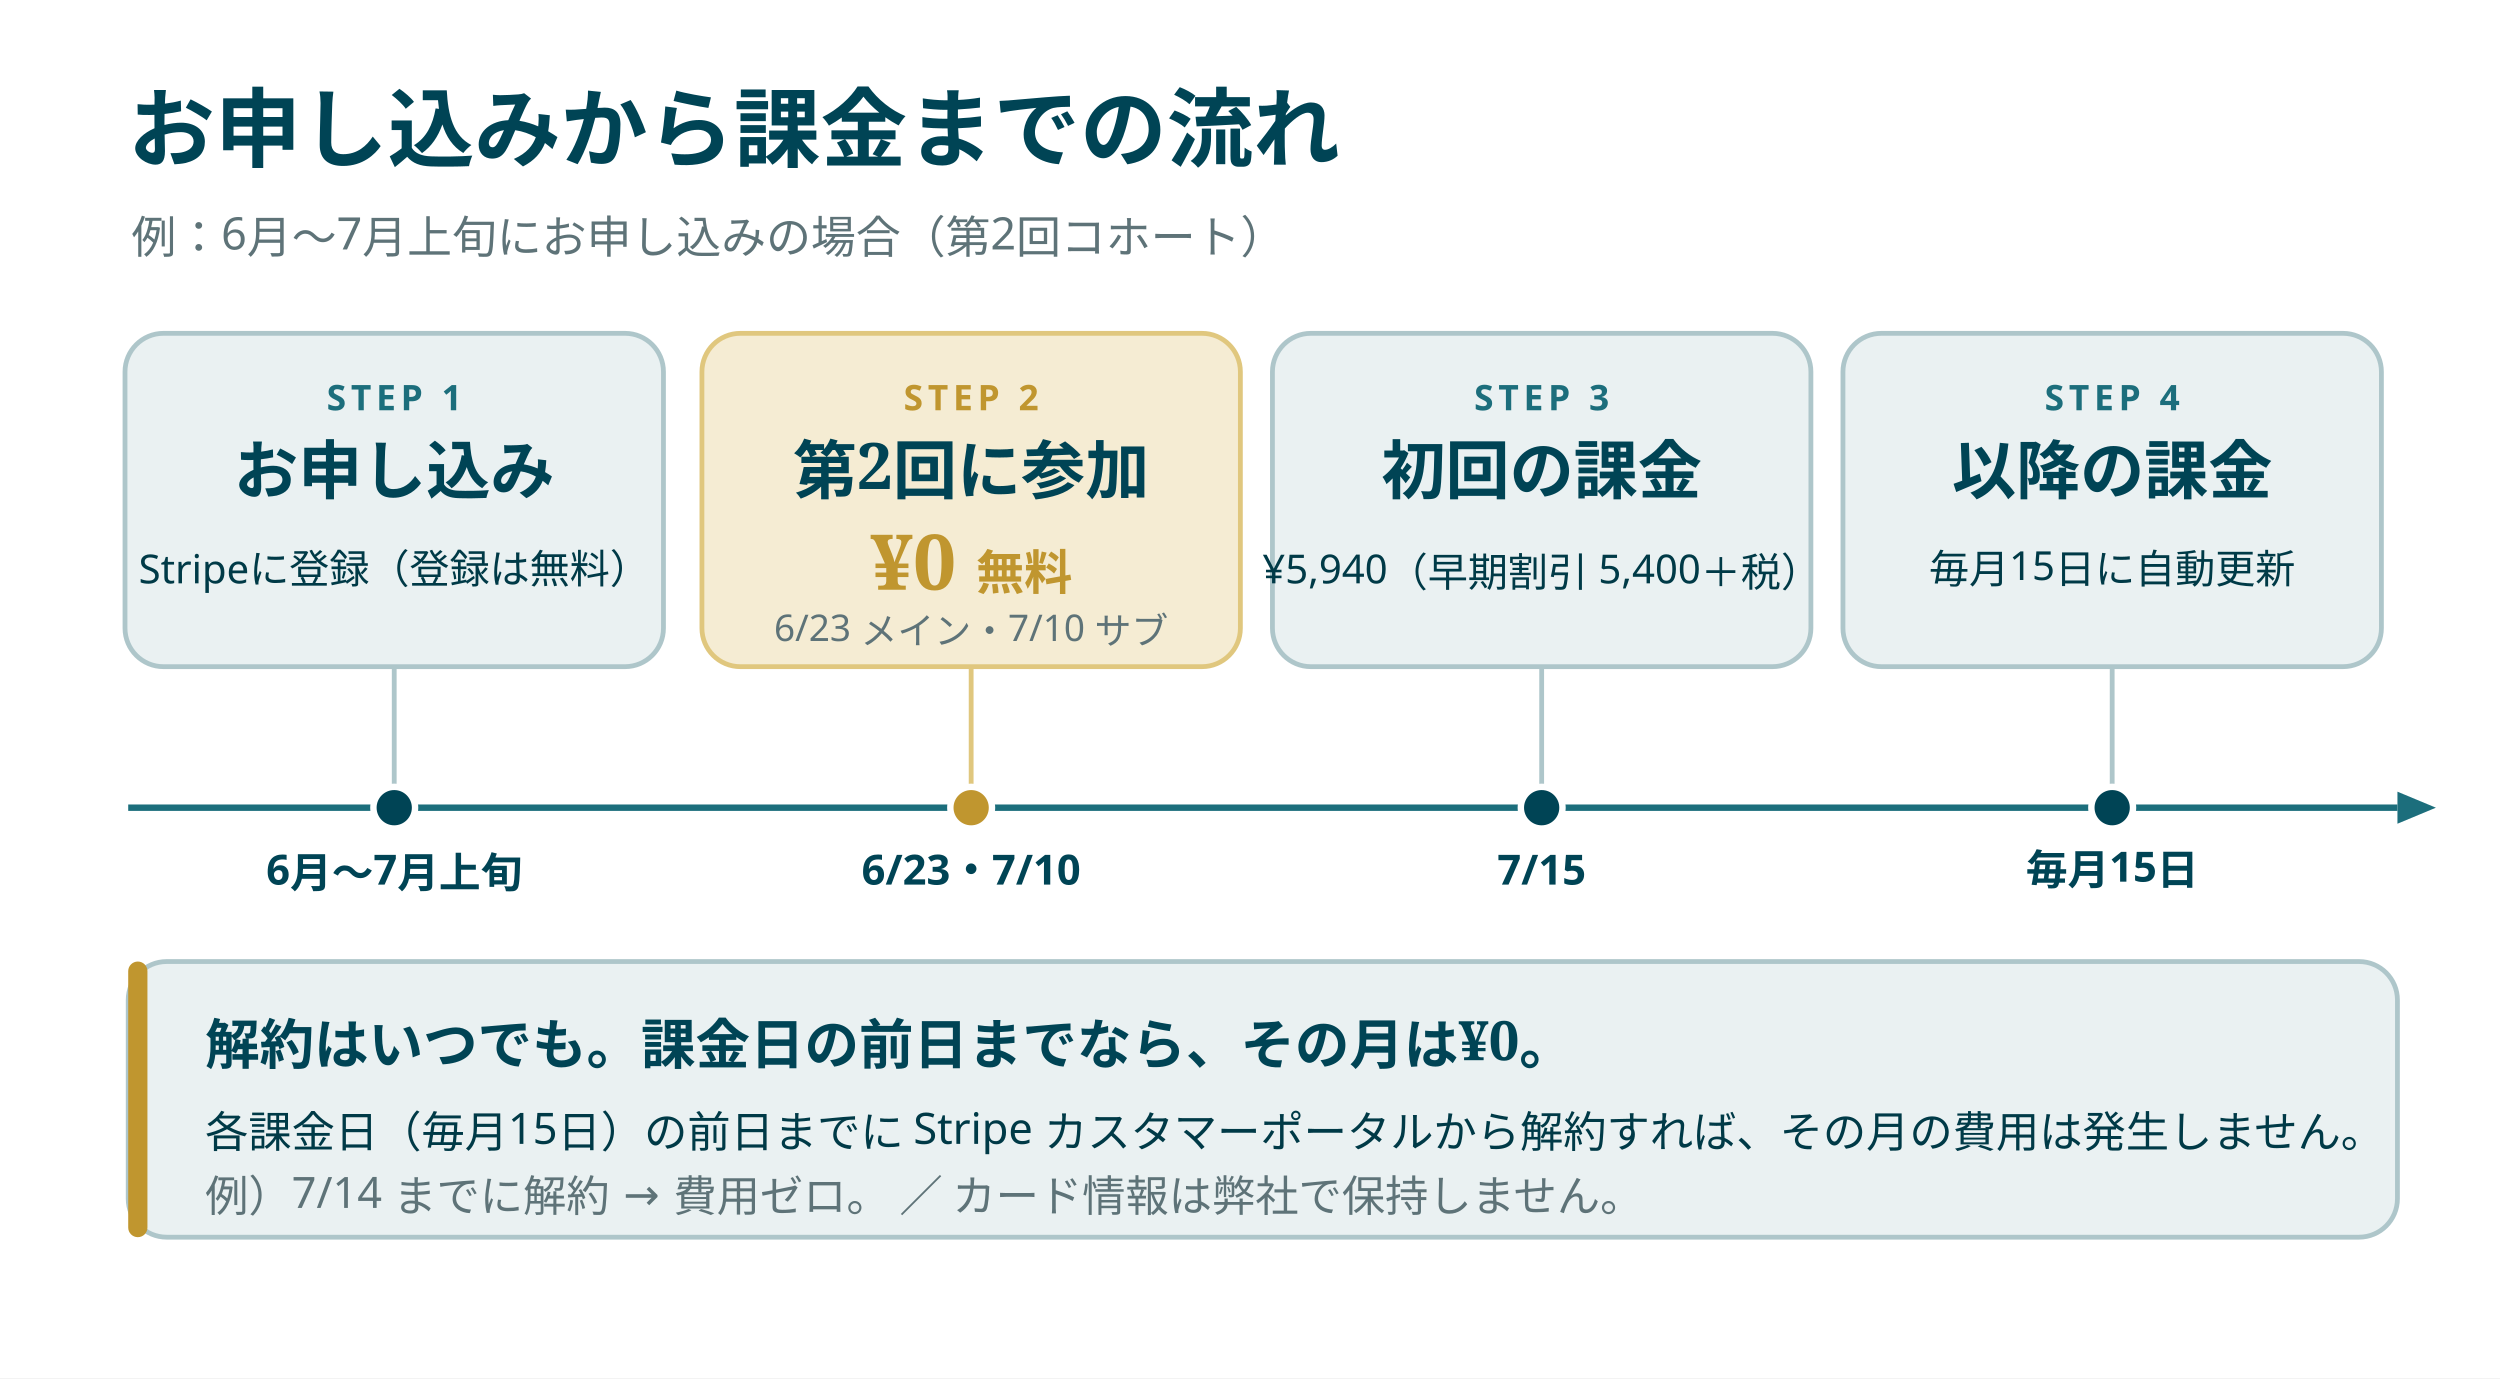
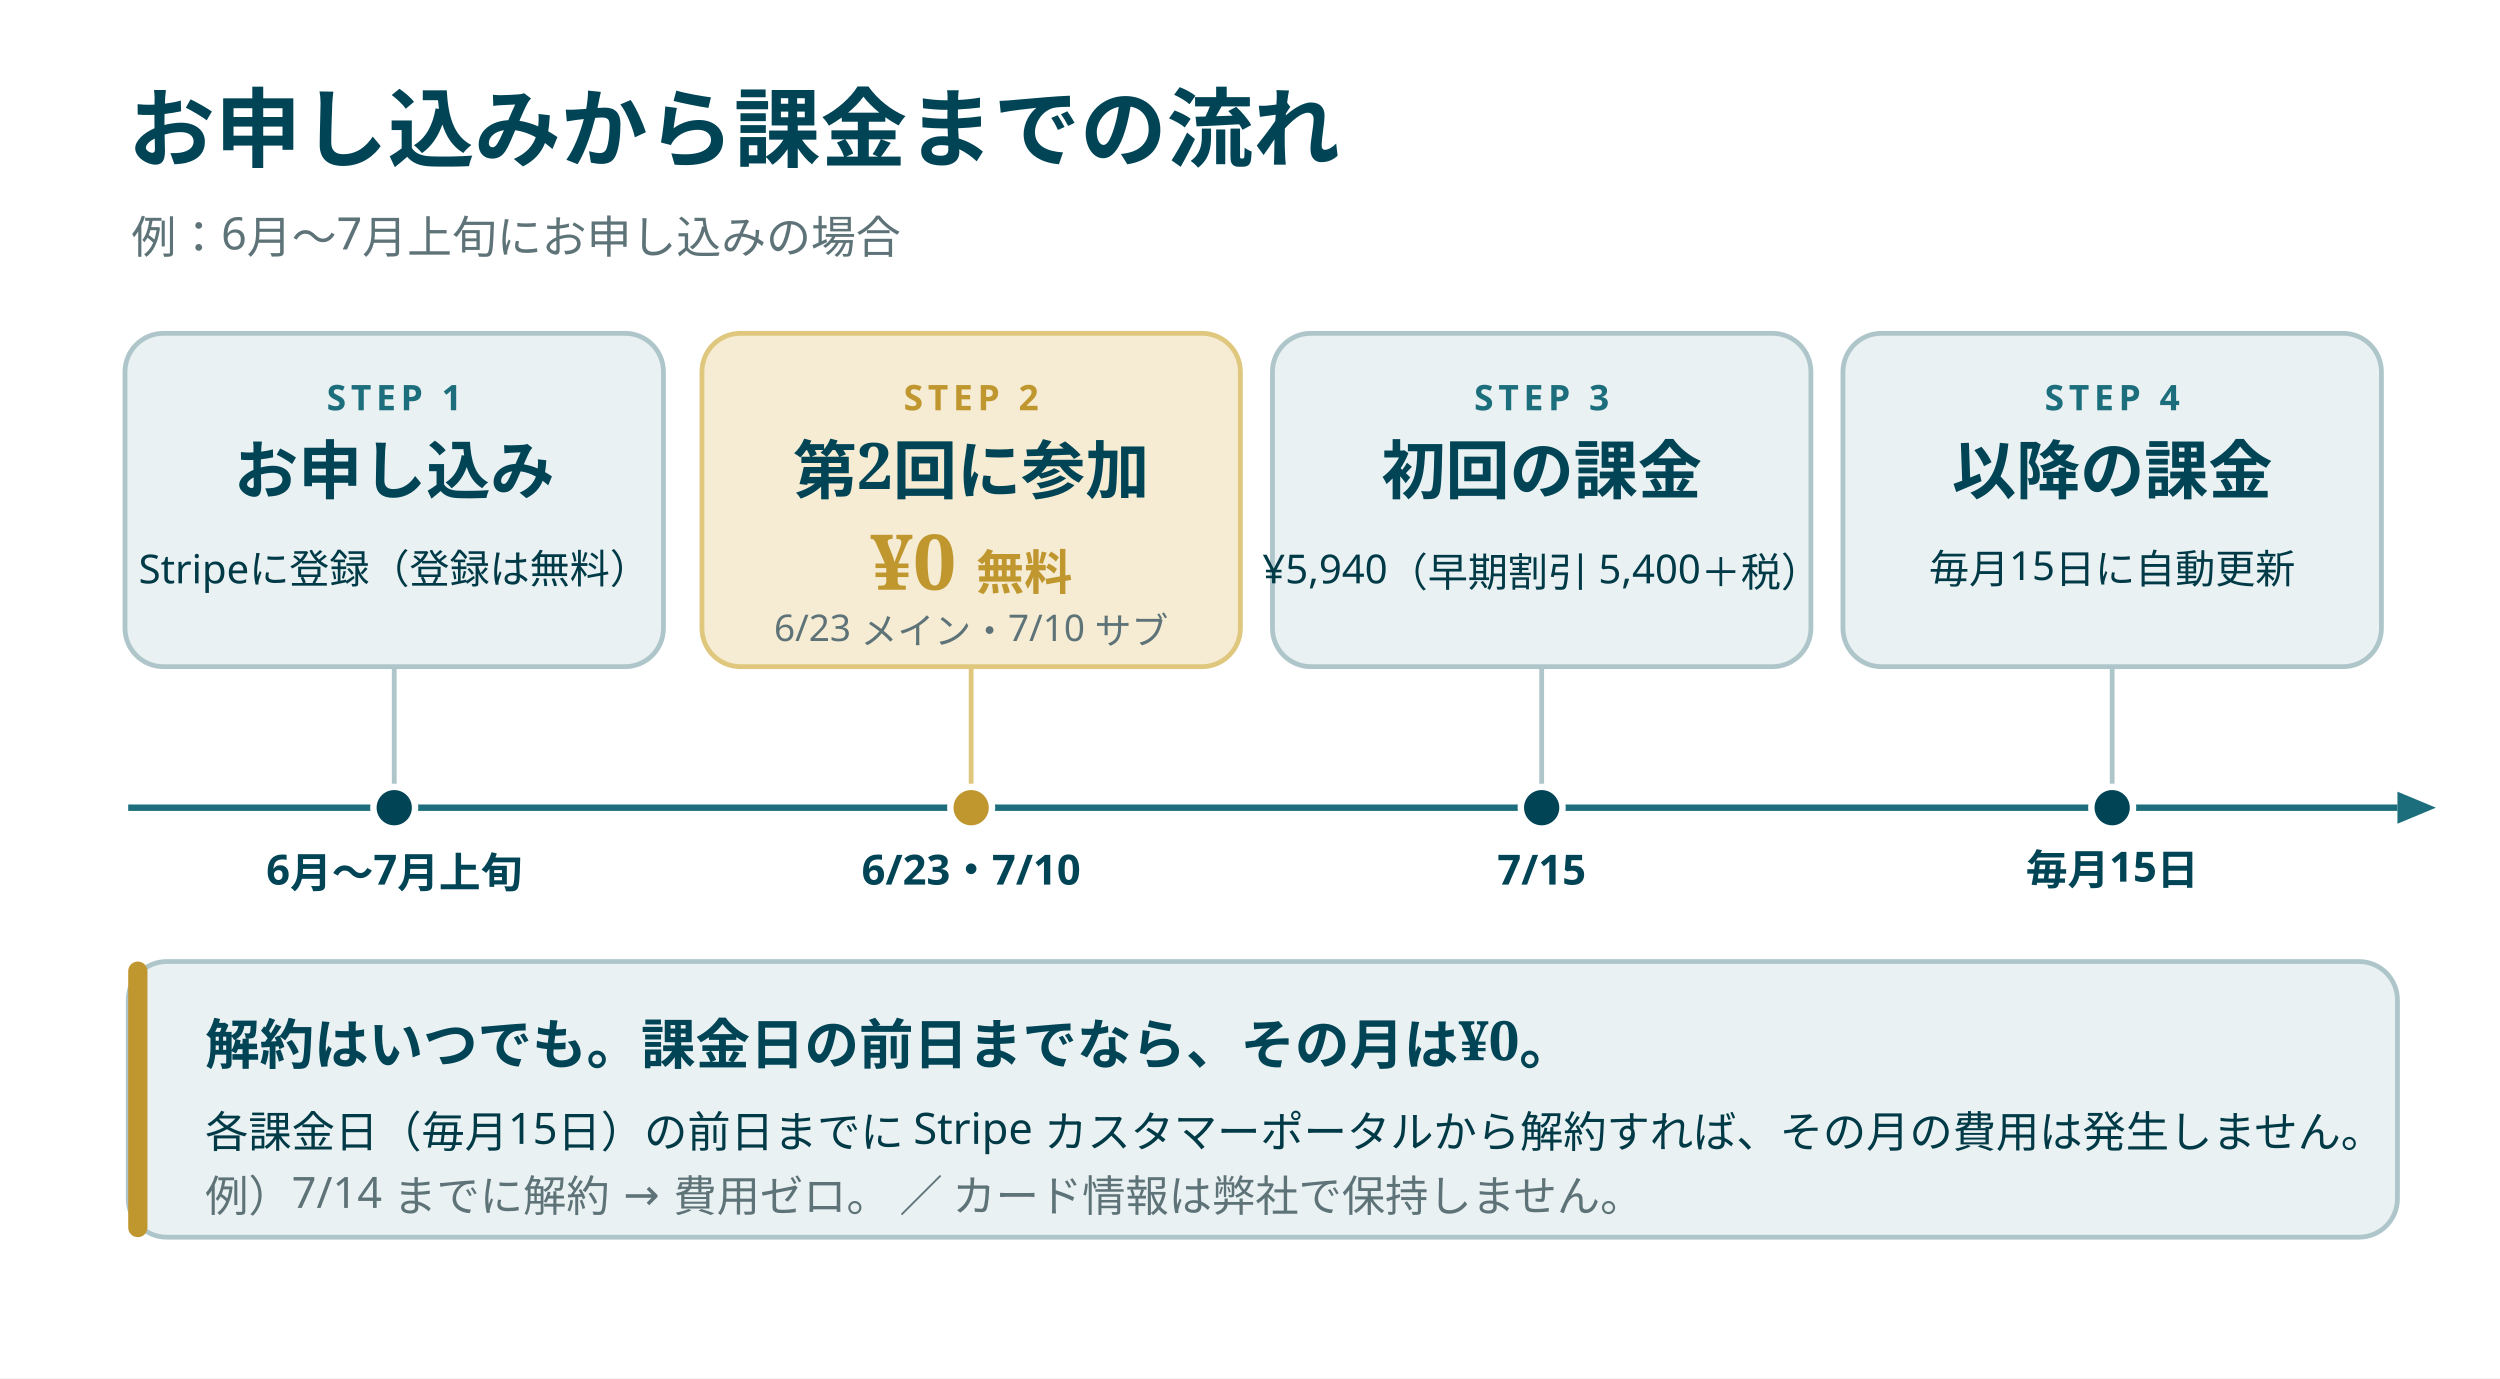
<svg xmlns="http://www.w3.org/2000/svg" viewBox="0 0 780 430" font-family="'Noto Sans JP', sans-serif">
  <rect x="0" y="0" width="780" height="430" fill="#FFFFFF" />
  <text x="40" y="50" font-family="'Noto Serif JP', serif" font-size="27" font-weight="700" fill="#004455">お申し込みから課金までの流れ</text>
-   <text x="41" y="79" font-size="14" fill="#5E7378">例：6月〜7月上旬にお申し込みの場合（第2回コホート）</text>
+   <text x="41" y="79" font-size="14" fill="#5E7378">例：6月〜7月上旬にお申し込みの場合</text>
  <rect x="39" y="104" width="168" height="104" rx="12" fill="#EAF1F2" stroke="#AEC6CA" stroke-width="1.5" />
  <text x="123" y="128" text-anchor="middle" font-size="11" letter-spacing="1.5" font-weight="700" fill="#1C6E7C">STEP 1</text>
  <text x="123" y="154" text-anchor="middle" font-family="'Noto Serif JP', serif" font-size="20" font-weight="700" fill="#004455">お申し込み</text>
  <text x="123" y="182" text-anchor="middle" font-size="12.5" fill="#003A47">Stripeに登録（登録は無料）</text>
  <line x1="123" y1="208" x2="123" y2="252" stroke="#AEC6CA" stroke-width="1.5" />
  <rect x="219" y="104" width="168" height="104" rx="12" fill="#F5ECD3" stroke="#E0C77E" stroke-width="1.5" />
  <text x="303" y="128" text-anchor="middle" font-size="11" letter-spacing="1.5" font-weight="700" fill="#C0962F">STEP 2</text>
  <text x="303" y="154" text-anchor="middle" font-family="'Noto Serif JP', serif" font-size="20" font-weight="700" fill="#004455">第2回に参加</text>
  <text x="303" y="184" text-anchor="middle" font-family="'Noto Serif JP', serif" font-size="24" font-weight="700" fill="#C0962F">¥0 <tspan font-size="15">無料</tspan>
  </text>
  <line x1="303" y1="208" x2="303" y2="252" stroke="#E0C77E" stroke-width="1.5" />
  <rect x="397" y="104" width="168" height="104" rx="12" fill="#EAF1F2" stroke="#AEC6CA" stroke-width="1.5" />
  <text x="481" y="128" text-anchor="middle" font-size="11" letter-spacing="1.5" font-weight="700" fill="#1C6E7C">STEP 3</text>
  <text x="481" y="154" text-anchor="middle" font-family="'Noto Serif JP', serif" font-size="20" font-weight="700" fill="#004455">初回の課金</text>
  <text x="481" y="182" text-anchor="middle" font-size="12.5" fill="#003A47">¥5,940（早期割引 5,400＋税）</text>
  <line x1="481" y1="208" x2="481" y2="252" stroke="#AEC6CA" stroke-width="1.5" />
  <rect x="575" y="104" width="168" height="104" rx="12" fill="#EAF1F2" stroke="#AEC6CA" stroke-width="1.5" />
  <text x="659" y="128" text-anchor="middle" font-size="11" letter-spacing="1.5" font-weight="700" fill="#1C6E7C">STEP 4</text>
  <text x="659" y="154" text-anchor="middle" font-family="'Noto Serif JP', serif" font-size="20" font-weight="700" fill="#004455">以降の課金</text>
  <text x="659" y="182" text-anchor="middle" font-size="12.5" fill="#003A47">毎月15日に自動更新</text>
  <line x1="659" y1="208" x2="659" y2="252" stroke="#AEC6CA" stroke-width="1.5" />
  <text x="303" y="200" text-anchor="middle" font-size="11.5" fill="#5E7378">6/23 メイン・7/10 サブ</text>
  <line x1="40" y1="252" x2="748" y2="252" stroke="#1C6E7C" stroke-width="2" />
  <polygon points="748,247 760,252 748,257" fill="#1C6E7C" />
  <circle cx="123" cy="252" r="6.5" fill="#004455" stroke="#FFFFFF" stroke-width="2" />
  <text x="123" y="276" text-anchor="middle" font-size="13" font-weight="700" fill="#004455">6月〜7月上旬</text>
  <circle cx="303" cy="252" r="6.5" fill="#C0962F" stroke="#FFFFFF" stroke-width="2" />
  <text x="303" y="276" text-anchor="middle" font-size="13" font-weight="700" fill="#004455">6/23・7/10</text>
  <circle cx="481" cy="252" r="6.5" fill="#004455" stroke="#FFFFFF" stroke-width="2" />
  <text x="481" y="276" text-anchor="middle" font-size="13" font-weight="700" fill="#004455">7/15</text>
  <circle cx="659" cy="252" r="6.5" fill="#004455" stroke="#FFFFFF" stroke-width="2" />
  <text x="659" y="276" text-anchor="middle" font-size="13" font-weight="700" fill="#004455">毎月15日</text>
  <rect x="40" y="300" width="708" height="86" rx="12" fill="#EAF1F2" stroke="#AEC6CA" stroke-width="1.5" />
  <rect x="40" y="300" width="6" height="86" rx="3" fill="#C0962F" />
  <text x="64" y="332" font-family="'Noto Serif JP', serif" font-size="17" font-weight="700" fill="#004455">解約はいつでも。課金日の前日までなら、その月は¥0。</text>
  <text x="64" y="358" font-size="13.5" fill="#003A47">各課金日（毎月15日）の前日までに Stripe カスタマーポータルから解約すれば、その月の費用は発生しません。</text>
  <text x="64" y="378" font-size="13.5" fill="#5E7378">例）7/14 までに解約 → 費用ゼロ。 ／ カード情報は弊社で保持しません。</text>
</svg>
